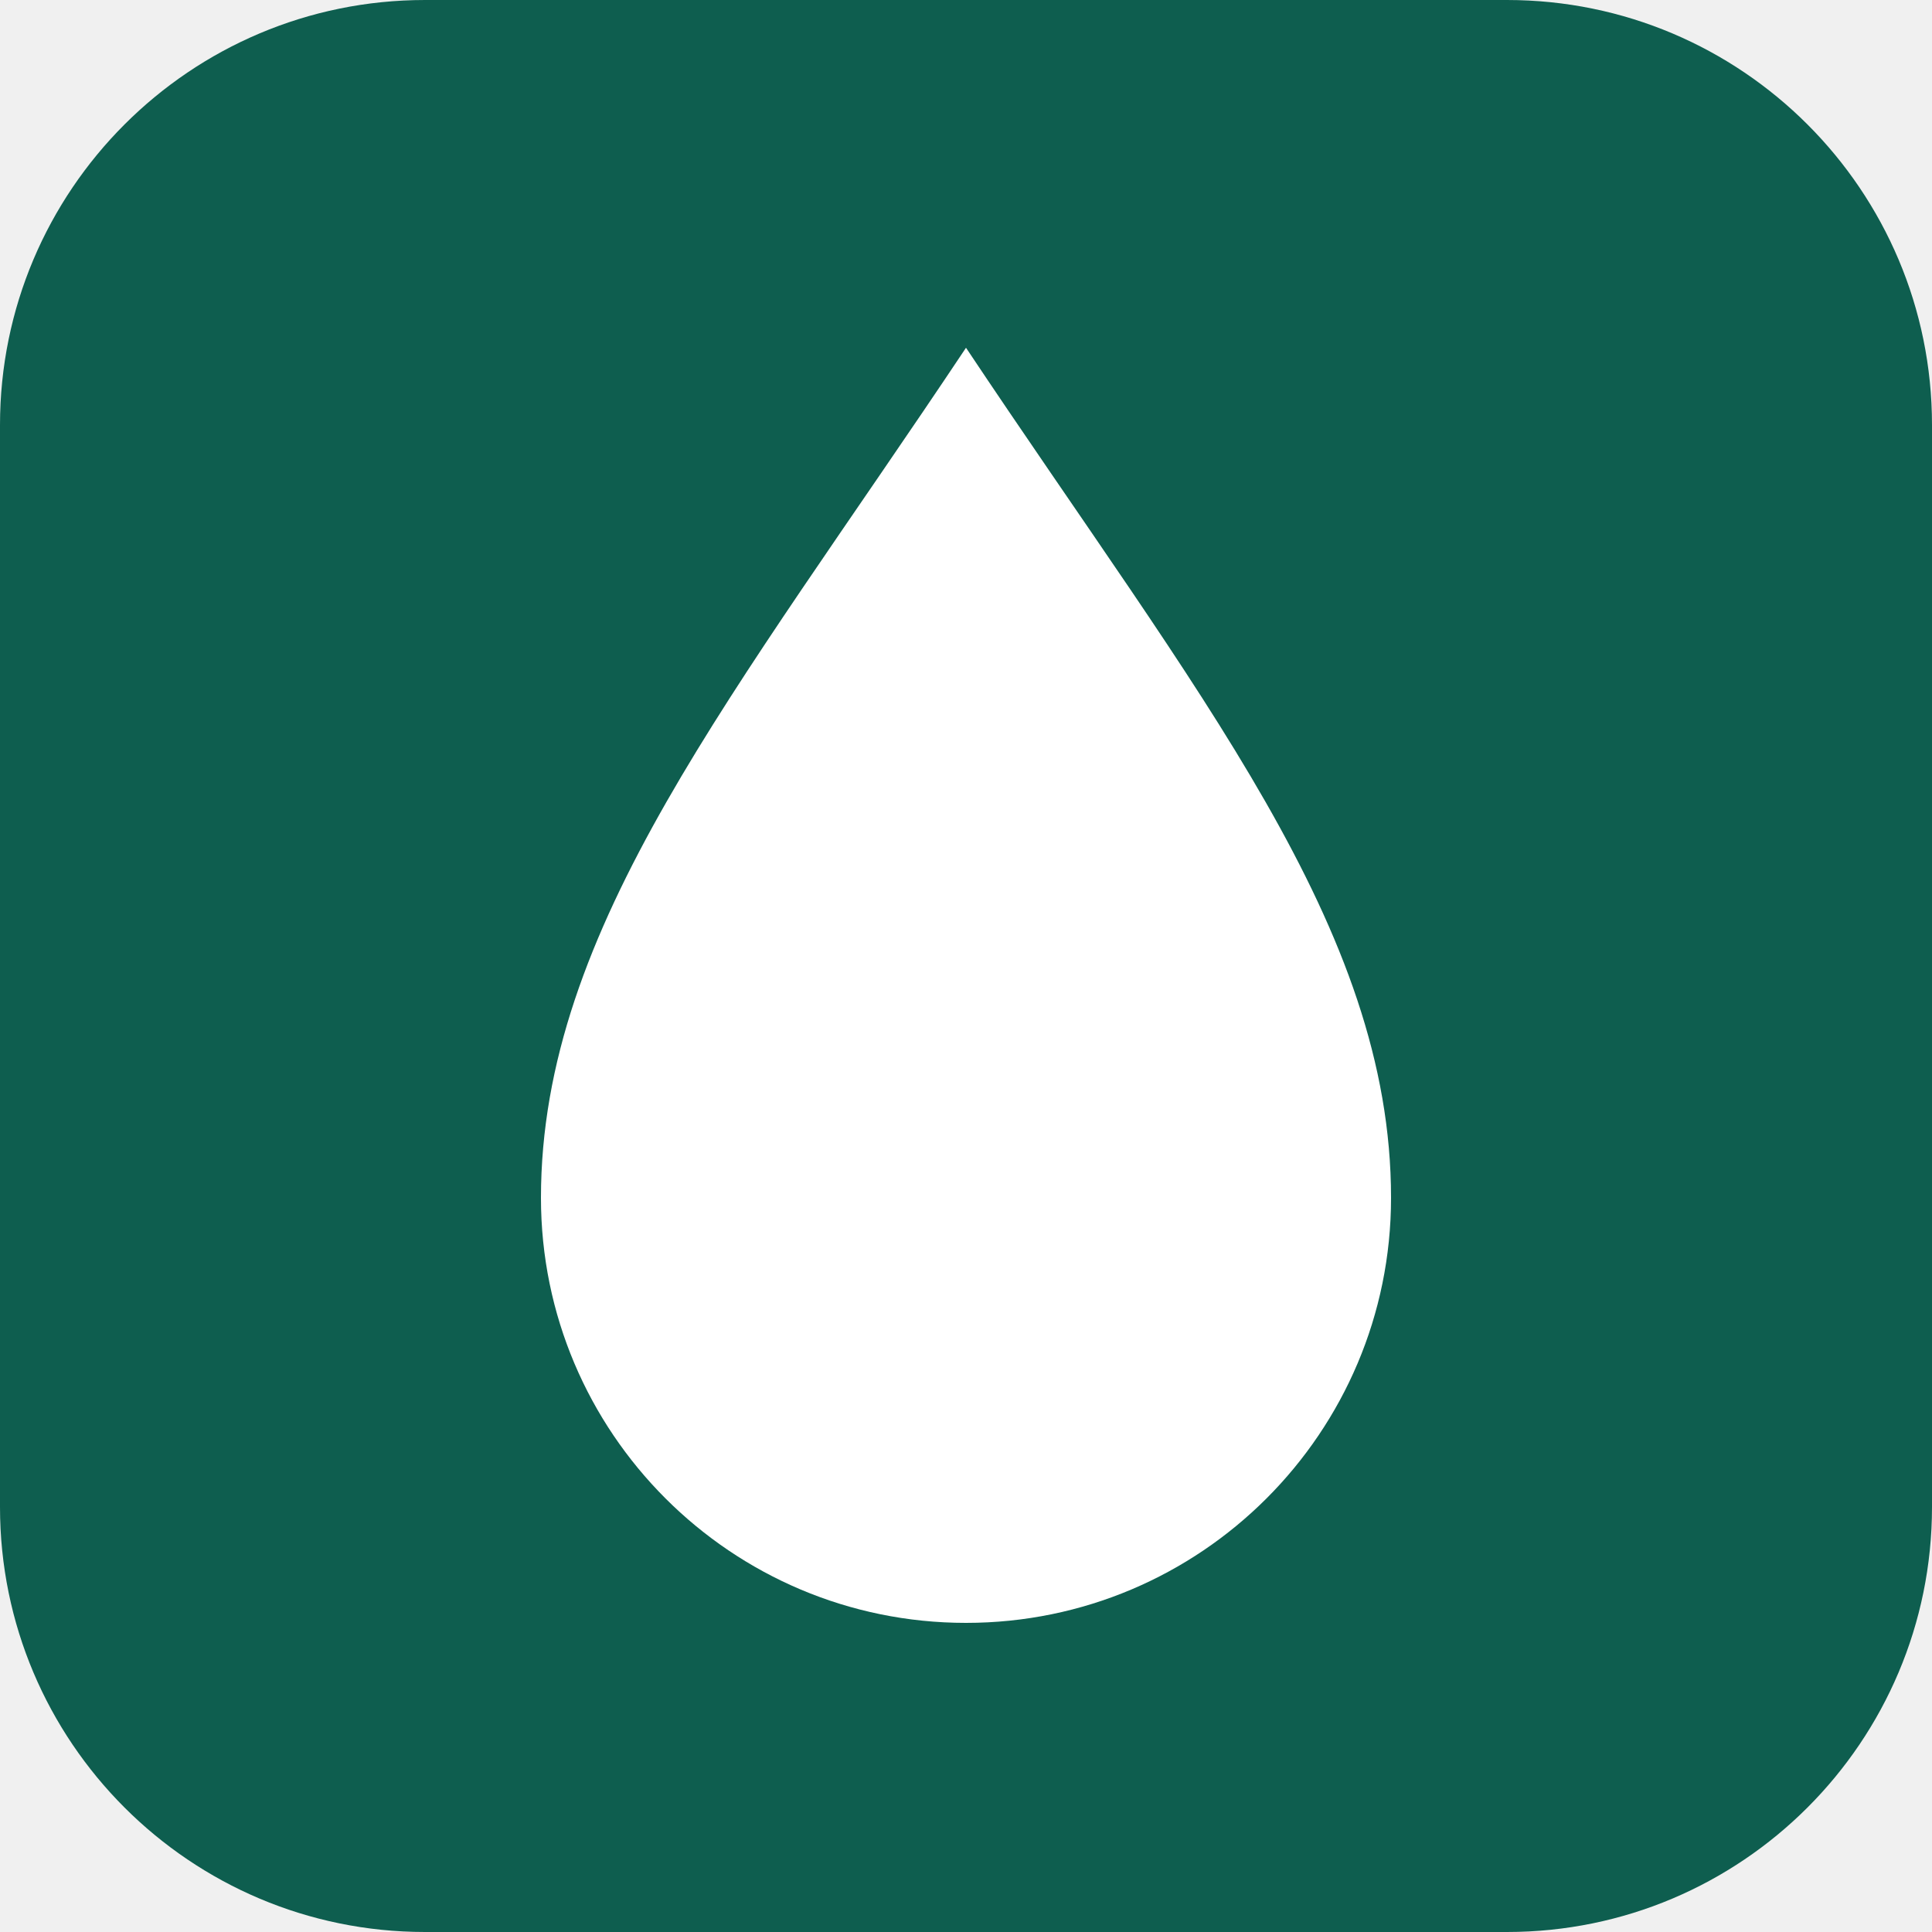
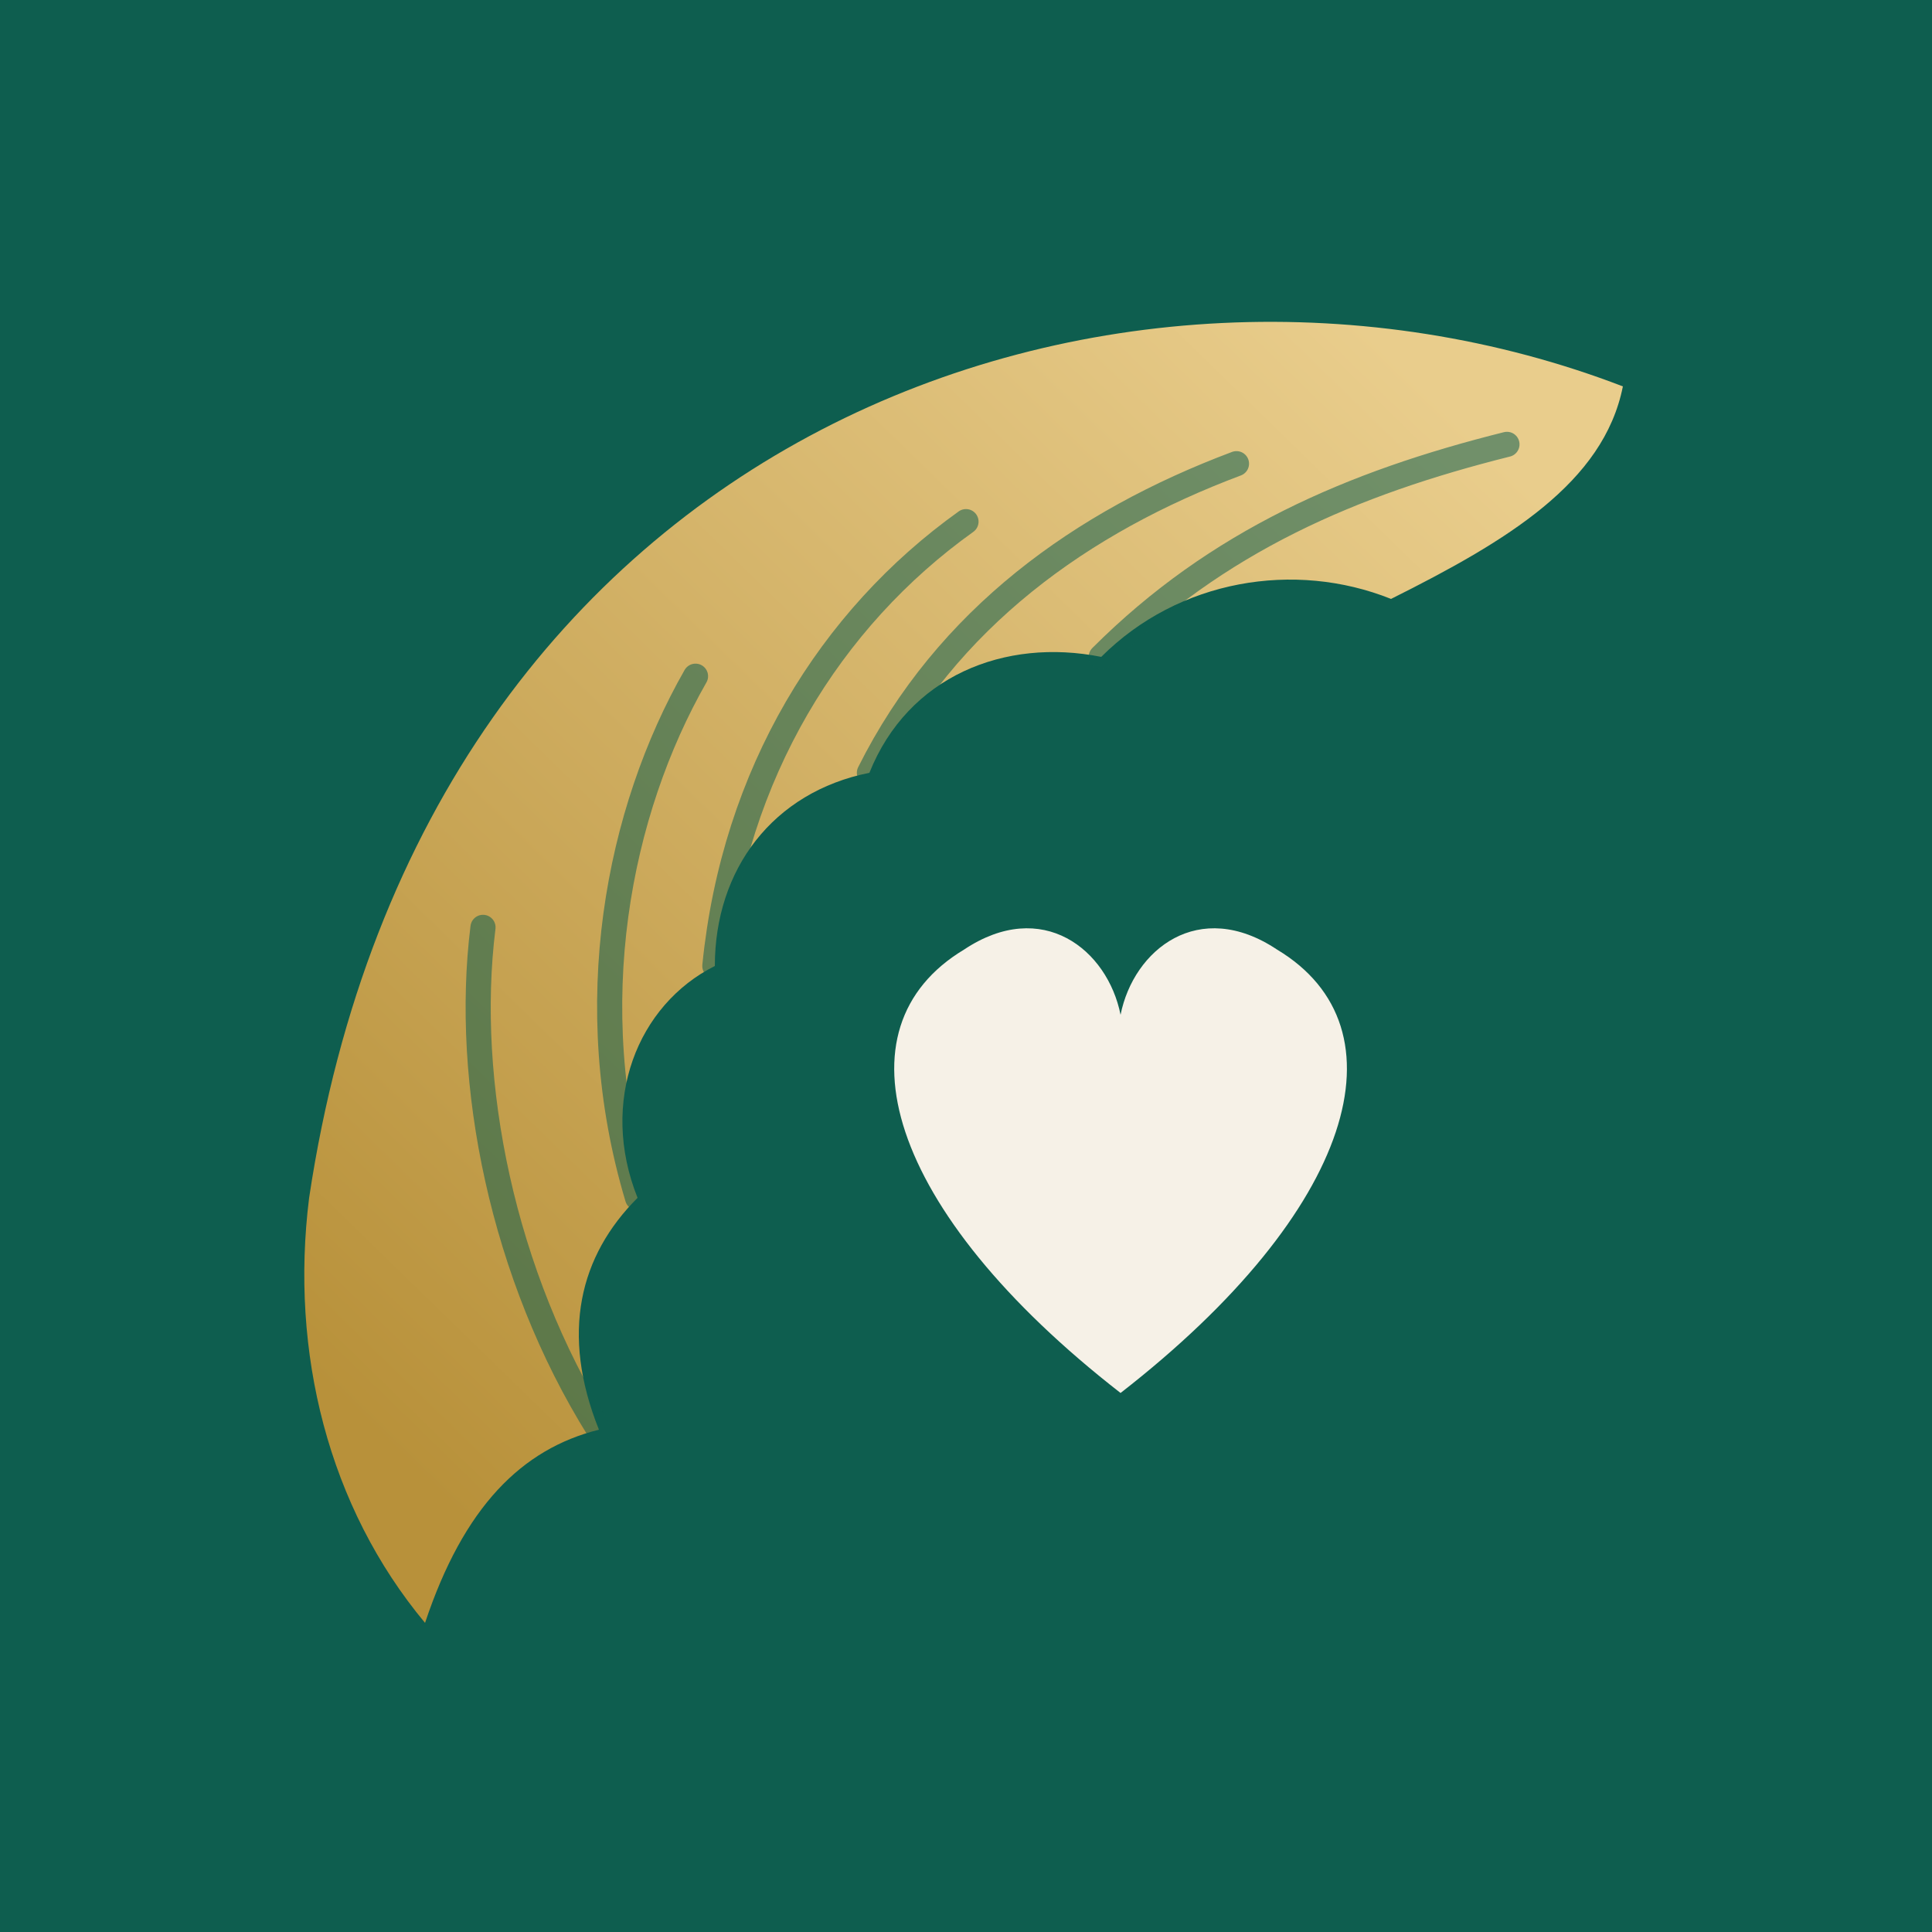
<svg xmlns="http://www.w3.org/2000/svg" viewBox="0 0 100 100">
-   <rect width="100" height="100" rx="22" fill="#0E5E4F" />
-   <path d="M50 18c-12 18-22 30-22 44a22 22 0 0 0 44 0c0-14-10-26-22-44z" fill="#fff" />
+   <rect width="100" height="100" fill="#0E5E4F" />
+   <g transform="translate(0 0) scale(1)">
+     <defs>
+       <linearGradient id="g" x1="0.9" y1="0.1" x2="0.1" y2="0.9">
+         <stop offset="0" stop-color="#E9CD8C" />
+         <stop offset="1" stop-color="#B8913A" />
+       </linearGradient>
+     </defs>
+     <path fill="url(#g)" d="M84 20 C 58 10 22 22 16 62 C 15 70 17 78 22 84 C 24 78 27 75 31 74 C 29 69 30 65 33 62 C 31 57 33 52 37 50 C 37 45 40 41 45 40 C 47 35 52 33 57 34 C 61 30 67 29 72 31 C 78 28 83 25 84 20Z" />
+     <path fill="none" stroke="#0E5E4F" stroke-width="1.3" stroke-linecap="round" opacity=".55" d="M31 74 C 26 66 24 56 25 48 M33 62 C 30 52 32 42 36 35 M37 50 C 38 40 43 32 50 27 M45 40 C 49 32 56 27 64 24 M57 34 C 63 28 70 25 78 23" />
+     <path fill="#F6F1E7" transform="translate(58 64) scale(1.35)" d="M0 6 C -9 -1 -11 -8 -6 -11 C -3 -13 -0.5 -11 0 -8.5 C 0.5 -11 3 -13 6 -11 C 11 -8 9 -1 0 6Z" />
+   </g>
</svg>
